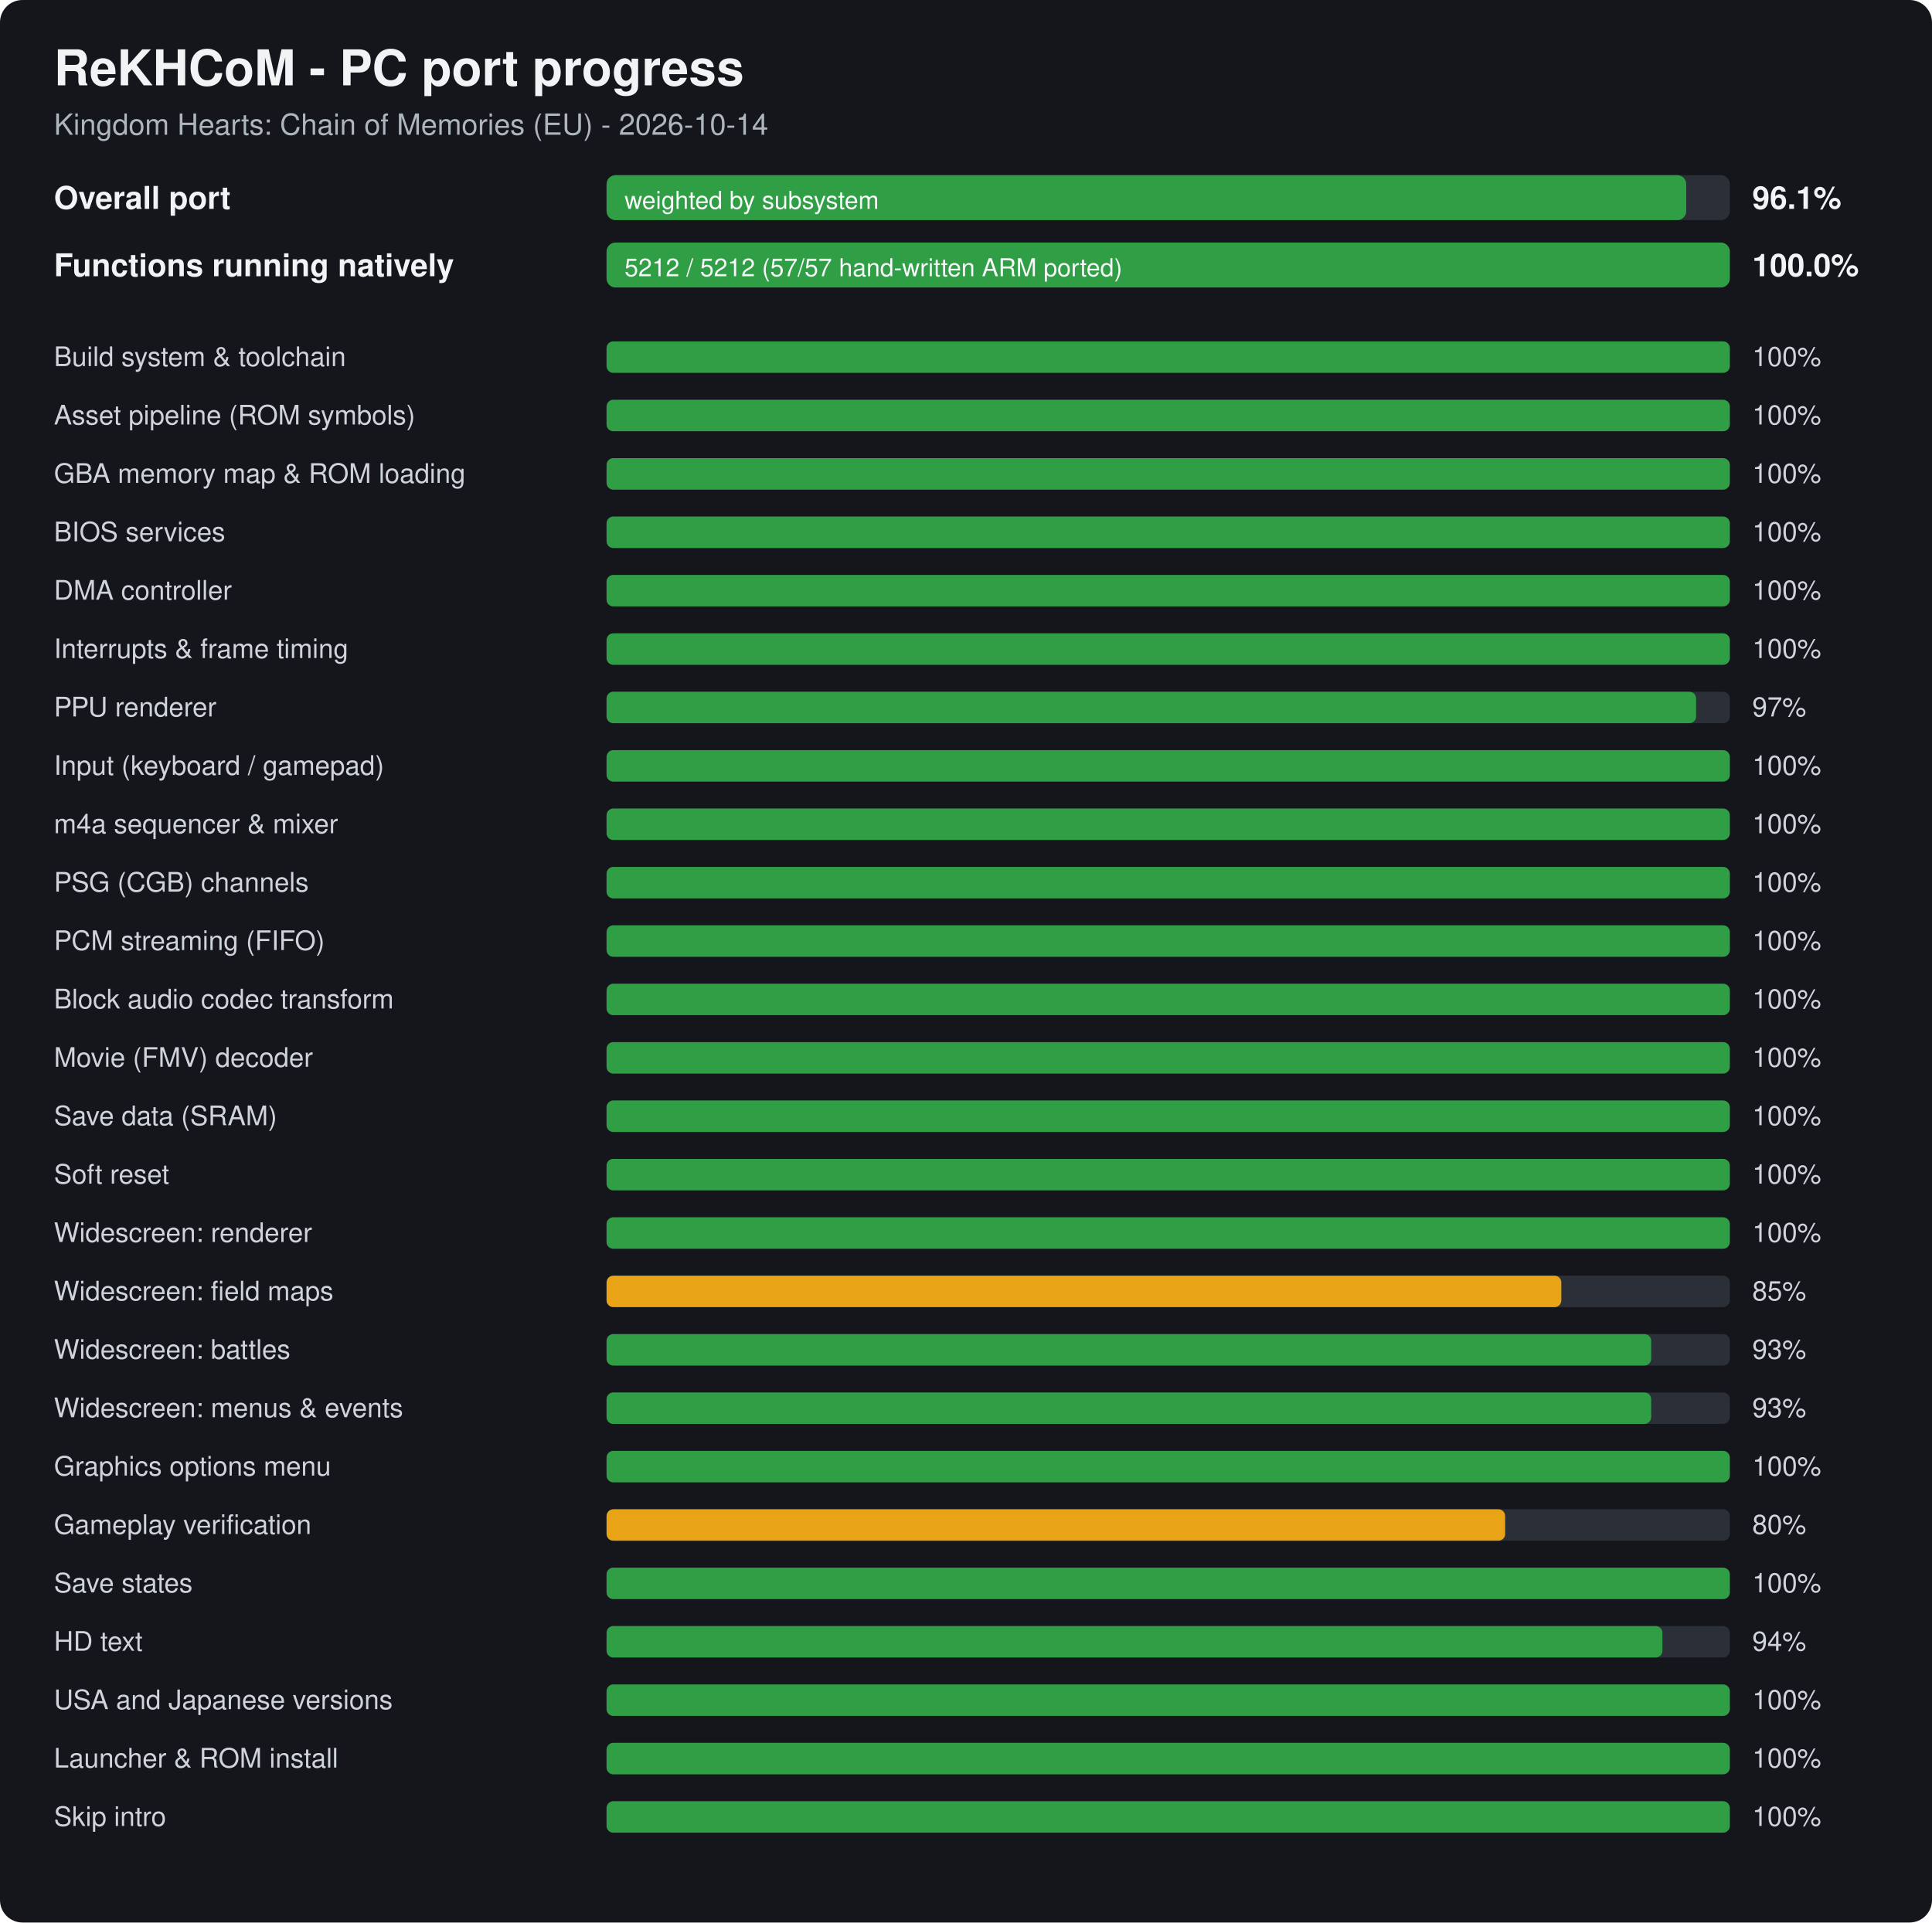
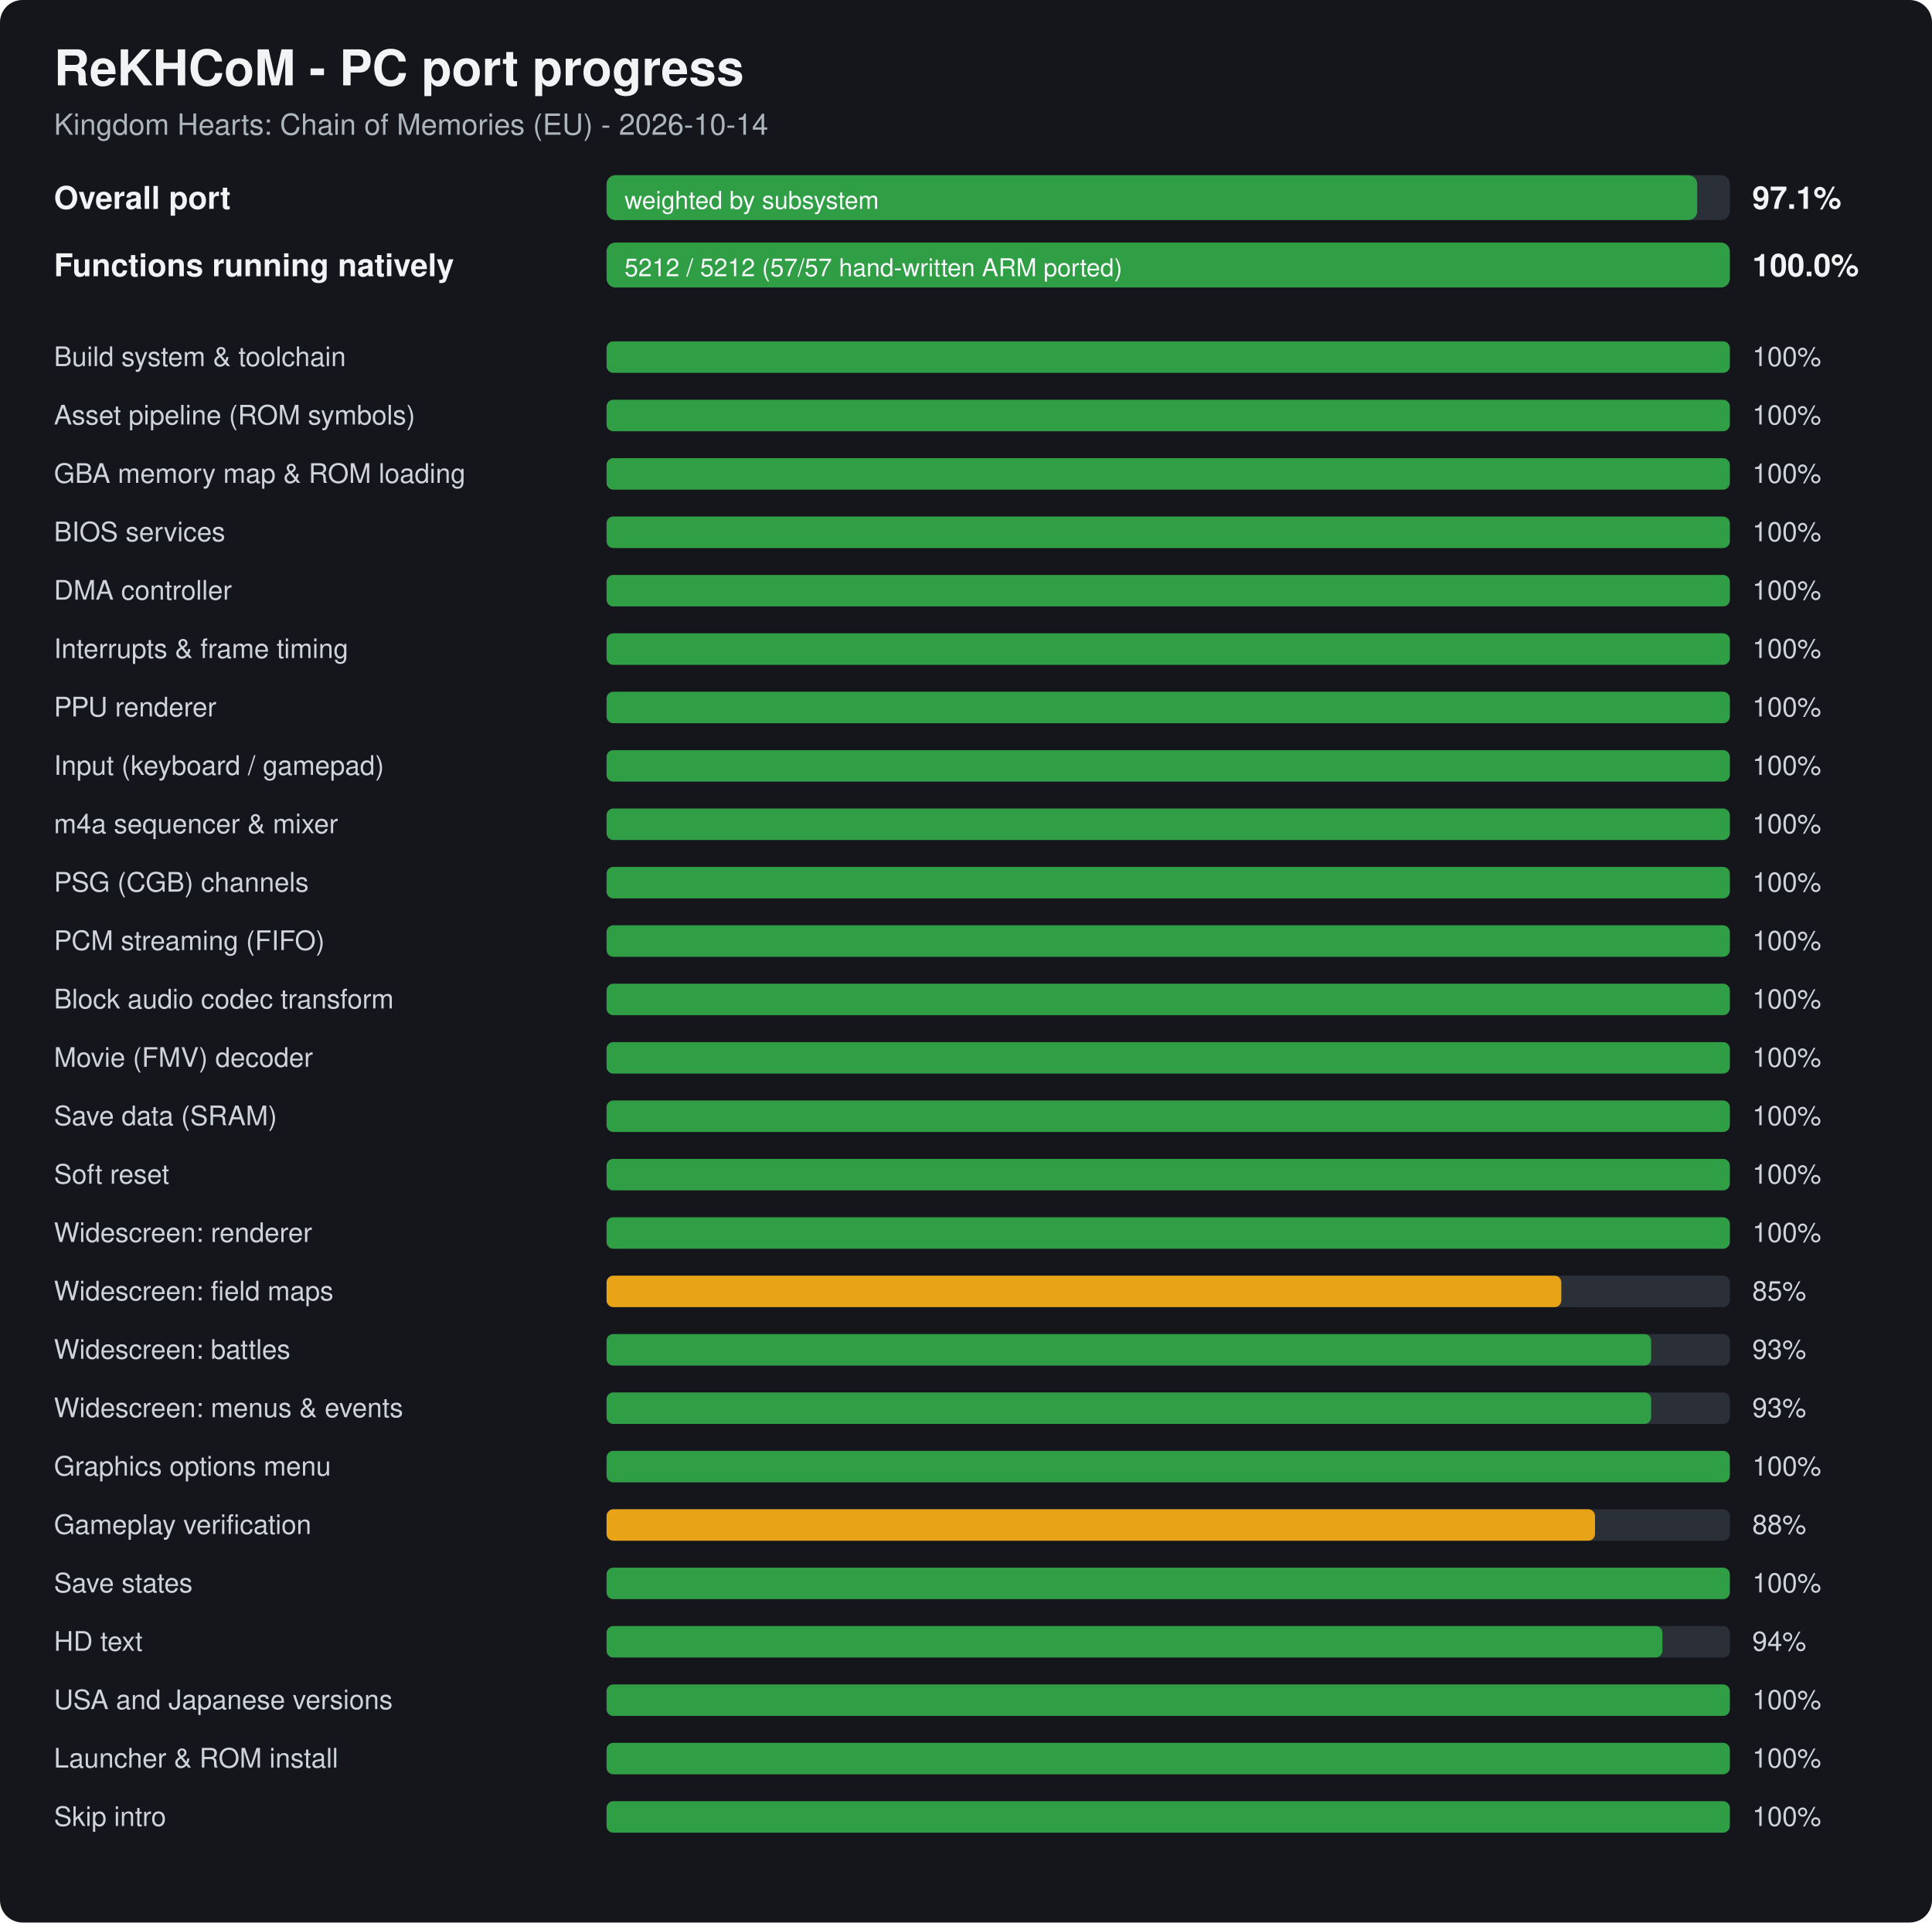
<svg xmlns="http://www.w3.org/2000/svg" width="860" height="856" viewBox="0 0 860 856" font-family="Segoe UI, Helvetica, Arial, sans-serif">
  <rect width="860" height="856" rx="10" fill="#14161c" />
  <text x="24" y="38" font-size="22" font-weight="700" fill="#f1f3f5">ReKHCoM - PC port progress</text>
  <text x="24" y="60" font-size="13" fill="#adb5bd">Kingdom Hearts: Chain of Memories (EU) - 2026-10-14</text>
  <text x="24" y="93" font-size="14" font-weight="600" fill="#f1f3f5">Overall port</text>
  <rect x="270" y="78" width="500" height="20" rx="4" fill="#2b2f38" />
-   <rect x="270" y="78" width="480.6" height="20" rx="4" fill="#2f9e44" />
-   <text x="780" y="93" font-size="14" font-weight="700" fill="#f1f3f5">96.1%</text>
+   <rect x="270" y="78" width="485.5" height="20" rx="4" fill="#2f9e44" />
+   <text x="780" y="93" font-size="14" font-weight="700" fill="#f1f3f5">97.1%</text>
  <text x="278" y="93" font-size="11" fill="#f8f9fa">weighted by subsystem</text>
  <text x="24" y="123" font-size="14" font-weight="600" fill="#f1f3f5">Functions running natively</text>
  <rect x="270" y="108" width="500" height="20" rx="4" fill="#2b2f38" />
  <rect x="270" y="108" width="500.0" height="20" rx="4" fill="#2f9e44" />
  <text x="780" y="123" font-size="14" font-weight="700" fill="#f1f3f5">100.0%</text>
  <text x="278" y="123" font-size="11" fill="#f8f9fa">5212 / 5212 (57/57 hand-written ARM ported)</text>
  <text x="24" y="163" font-size="12" fill="#ced4da">Build system &amp; toolchain</text>
  <rect x="270" y="152" width="500" height="14" rx="3" fill="#2b2f38" />
  <rect x="270" y="152" width="500.0" height="14" rx="3" fill="#2f9e44" />
  <text x="780" y="163" font-size="12" fill="#ced4da">100%</text>
  <text x="24" y="189" font-size="12" fill="#ced4da">Asset pipeline (ROM symbols)</text>
  <rect x="270" y="178" width="500" height="14" rx="3" fill="#2b2f38" />
  <rect x="270" y="178" width="500.0" height="14" rx="3" fill="#2f9e44" />
  <text x="780" y="189" font-size="12" fill="#ced4da">100%</text>
  <text x="24" y="215" font-size="12" fill="#ced4da">GBA memory map &amp; ROM loading</text>
  <rect x="270" y="204" width="500" height="14" rx="3" fill="#2b2f38" />
  <rect x="270" y="204" width="500.0" height="14" rx="3" fill="#2f9e44" />
  <text x="780" y="215" font-size="12" fill="#ced4da">100%</text>
  <text x="24" y="241" font-size="12" fill="#ced4da">BIOS services</text>
  <rect x="270" y="230" width="500" height="14" rx="3" fill="#2b2f38" />
  <rect x="270" y="230" width="500.0" height="14" rx="3" fill="#2f9e44" />
  <text x="780" y="241" font-size="12" fill="#ced4da">100%</text>
  <text x="24" y="267" font-size="12" fill="#ced4da">DMA controller</text>
  <rect x="270" y="256" width="500" height="14" rx="3" fill="#2b2f38" />
  <rect x="270" y="256" width="500.0" height="14" rx="3" fill="#2f9e44" />
  <text x="780" y="267" font-size="12" fill="#ced4da">100%</text>
  <text x="24" y="293" font-size="12" fill="#ced4da">Interrupts &amp; frame timing</text>
  <rect x="270" y="282" width="500" height="14" rx="3" fill="#2b2f38" />
  <rect x="270" y="282" width="500.0" height="14" rx="3" fill="#2f9e44" />
  <text x="780" y="293" font-size="12" fill="#ced4da">100%</text>
  <text x="24" y="319" font-size="12" fill="#ced4da">PPU renderer</text>
  <rect x="270" y="308" width="500" height="14" rx="3" fill="#2b2f38" />
-   <rect x="270" y="308" width="485.0" height="14" rx="3" fill="#2f9e44" />
-   <text x="780" y="319" font-size="12" fill="#ced4da">97%</text>
+   <rect x="270" y="308" width="500.0" height="14" rx="3" fill="#2f9e44" />
+   <text x="780" y="319" font-size="12" fill="#ced4da">100%</text>
  <text x="24" y="345" font-size="12" fill="#ced4da">Input (keyboard / gamepad)</text>
  <rect x="270" y="334" width="500" height="14" rx="3" fill="#2b2f38" />
  <rect x="270" y="334" width="500.0" height="14" rx="3" fill="#2f9e44" />
  <text x="780" y="345" font-size="12" fill="#ced4da">100%</text>
  <text x="24" y="371" font-size="12" fill="#ced4da">m4a sequencer &amp; mixer</text>
  <rect x="270" y="360" width="500" height="14" rx="3" fill="#2b2f38" />
  <rect x="270" y="360" width="500.0" height="14" rx="3" fill="#2f9e44" />
  <text x="780" y="371" font-size="12" fill="#ced4da">100%</text>
  <text x="24" y="397" font-size="12" fill="#ced4da">PSG (CGB) channels</text>
  <rect x="270" y="386" width="500" height="14" rx="3" fill="#2b2f38" />
  <rect x="270" y="386" width="500.0" height="14" rx="3" fill="#2f9e44" />
  <text x="780" y="397" font-size="12" fill="#ced4da">100%</text>
  <text x="24" y="423" font-size="12" fill="#ced4da">PCM streaming (FIFO)</text>
  <rect x="270" y="412" width="500" height="14" rx="3" fill="#2b2f38" />
  <rect x="270" y="412" width="500.0" height="14" rx="3" fill="#2f9e44" />
  <text x="780" y="423" font-size="12" fill="#ced4da">100%</text>
  <text x="24" y="449" font-size="12" fill="#ced4da">Block audio codec transform</text>
  <rect x="270" y="438" width="500" height="14" rx="3" fill="#2b2f38" />
  <rect x="270" y="438" width="500.0" height="14" rx="3" fill="#2f9e44" />
  <text x="780" y="449" font-size="12" fill="#ced4da">100%</text>
  <text x="24" y="475" font-size="12" fill="#ced4da">Movie (FMV) decoder</text>
  <rect x="270" y="464" width="500" height="14" rx="3" fill="#2b2f38" />
  <rect x="270" y="464" width="500.0" height="14" rx="3" fill="#2f9e44" />
  <text x="780" y="475" font-size="12" fill="#ced4da">100%</text>
  <text x="24" y="501" font-size="12" fill="#ced4da">Save data (SRAM)</text>
  <rect x="270" y="490" width="500" height="14" rx="3" fill="#2b2f38" />
  <rect x="270" y="490" width="500.0" height="14" rx="3" fill="#2f9e44" />
  <text x="780" y="501" font-size="12" fill="#ced4da">100%</text>
  <text x="24" y="527" font-size="12" fill="#ced4da">Soft reset</text>
  <rect x="270" y="516" width="500" height="14" rx="3" fill="#2b2f38" />
  <rect x="270" y="516" width="500.0" height="14" rx="3" fill="#2f9e44" />
  <text x="780" y="527" font-size="12" fill="#ced4da">100%</text>
  <text x="24" y="553" font-size="12" fill="#ced4da">Widescreen: renderer</text>
  <rect x="270" y="542" width="500" height="14" rx="3" fill="#2b2f38" />
  <rect x="270" y="542" width="500.0" height="14" rx="3" fill="#2f9e44" />
  <text x="780" y="553" font-size="12" fill="#ced4da">100%</text>
  <text x="24" y="579" font-size="12" fill="#ced4da">Widescreen: field maps</text>
  <rect x="270" y="568" width="500" height="14" rx="3" fill="#2b2f38" />
  <rect x="270" y="568" width="425.0" height="14" rx="3" fill="#e8a317" />
  <text x="780" y="579" font-size="12" fill="#ced4da">85%</text>
  <text x="24" y="605" font-size="12" fill="#ced4da">Widescreen: battles</text>
  <rect x="270" y="594" width="500" height="14" rx="3" fill="#2b2f38" />
  <rect x="270" y="594" width="465.0" height="14" rx="3" fill="#2f9e44" />
  <text x="780" y="605" font-size="12" fill="#ced4da">93%</text>
  <text x="24" y="631" font-size="12" fill="#ced4da">Widescreen: menus &amp; events</text>
  <rect x="270" y="620" width="500" height="14" rx="3" fill="#2b2f38" />
  <rect x="270" y="620" width="465.0" height="14" rx="3" fill="#2f9e44" />
  <text x="780" y="631" font-size="12" fill="#ced4da">93%</text>
  <text x="24" y="657" font-size="12" fill="#ced4da">Graphics options menu</text>
  <rect x="270" y="646" width="500" height="14" rx="3" fill="#2b2f38" />
  <rect x="270" y="646" width="500.0" height="14" rx="3" fill="#2f9e44" />
  <text x="780" y="657" font-size="12" fill="#ced4da">100%</text>
  <text x="24" y="683" font-size="12" fill="#ced4da">Gameplay verification</text>
  <rect x="270" y="672" width="500" height="14" rx="3" fill="#2b2f38" />
-   <rect x="270" y="672" width="400.0" height="14" rx="3" fill="#e8a317" />
-   <text x="780" y="683" font-size="12" fill="#ced4da">80%</text>
+   <rect x="270" y="672" width="440.0" height="14" rx="3" fill="#e8a317" />
+   <text x="780" y="683" font-size="12" fill="#ced4da">88%</text>
  <text x="24" y="709" font-size="12" fill="#ced4da">Save states</text>
  <rect x="270" y="698" width="500" height="14" rx="3" fill="#2b2f38" />
  <rect x="270" y="698" width="500.0" height="14" rx="3" fill="#2f9e44" />
  <text x="780" y="709" font-size="12" fill="#ced4da">100%</text>
  <text x="24" y="735" font-size="12" fill="#ced4da">HD text</text>
  <rect x="270" y="724" width="500" height="14" rx="3" fill="#2b2f38" />
  <rect x="270" y="724" width="470.0" height="14" rx="3" fill="#2f9e44" />
  <text x="780" y="735" font-size="12" fill="#ced4da">94%</text>
  <text x="24" y="761" font-size="12" fill="#ced4da">USA and Japanese versions</text>
  <rect x="270" y="750" width="500" height="14" rx="3" fill="#2b2f38" />
  <rect x="270" y="750" width="500.0" height="14" rx="3" fill="#2f9e44" />
  <text x="780" y="761" font-size="12" fill="#ced4da">100%</text>
  <text x="24" y="787" font-size="12" fill="#ced4da">Launcher &amp; ROM install</text>
  <rect x="270" y="776" width="500" height="14" rx="3" fill="#2b2f38" />
  <rect x="270" y="776" width="500.0" height="14" rx="3" fill="#2f9e44" />
  <text x="780" y="787" font-size="12" fill="#ced4da">100%</text>
  <text x="24" y="813" font-size="12" fill="#ced4da">Skip intro</text>
  <rect x="270" y="802" width="500" height="14" rx="3" fill="#2b2f38" />
  <rect x="270" y="802" width="500.0" height="14" rx="3" fill="#2f9e44" />
  <text x="780" y="813" font-size="12" fill="#ced4da">100%</text>
</svg>
